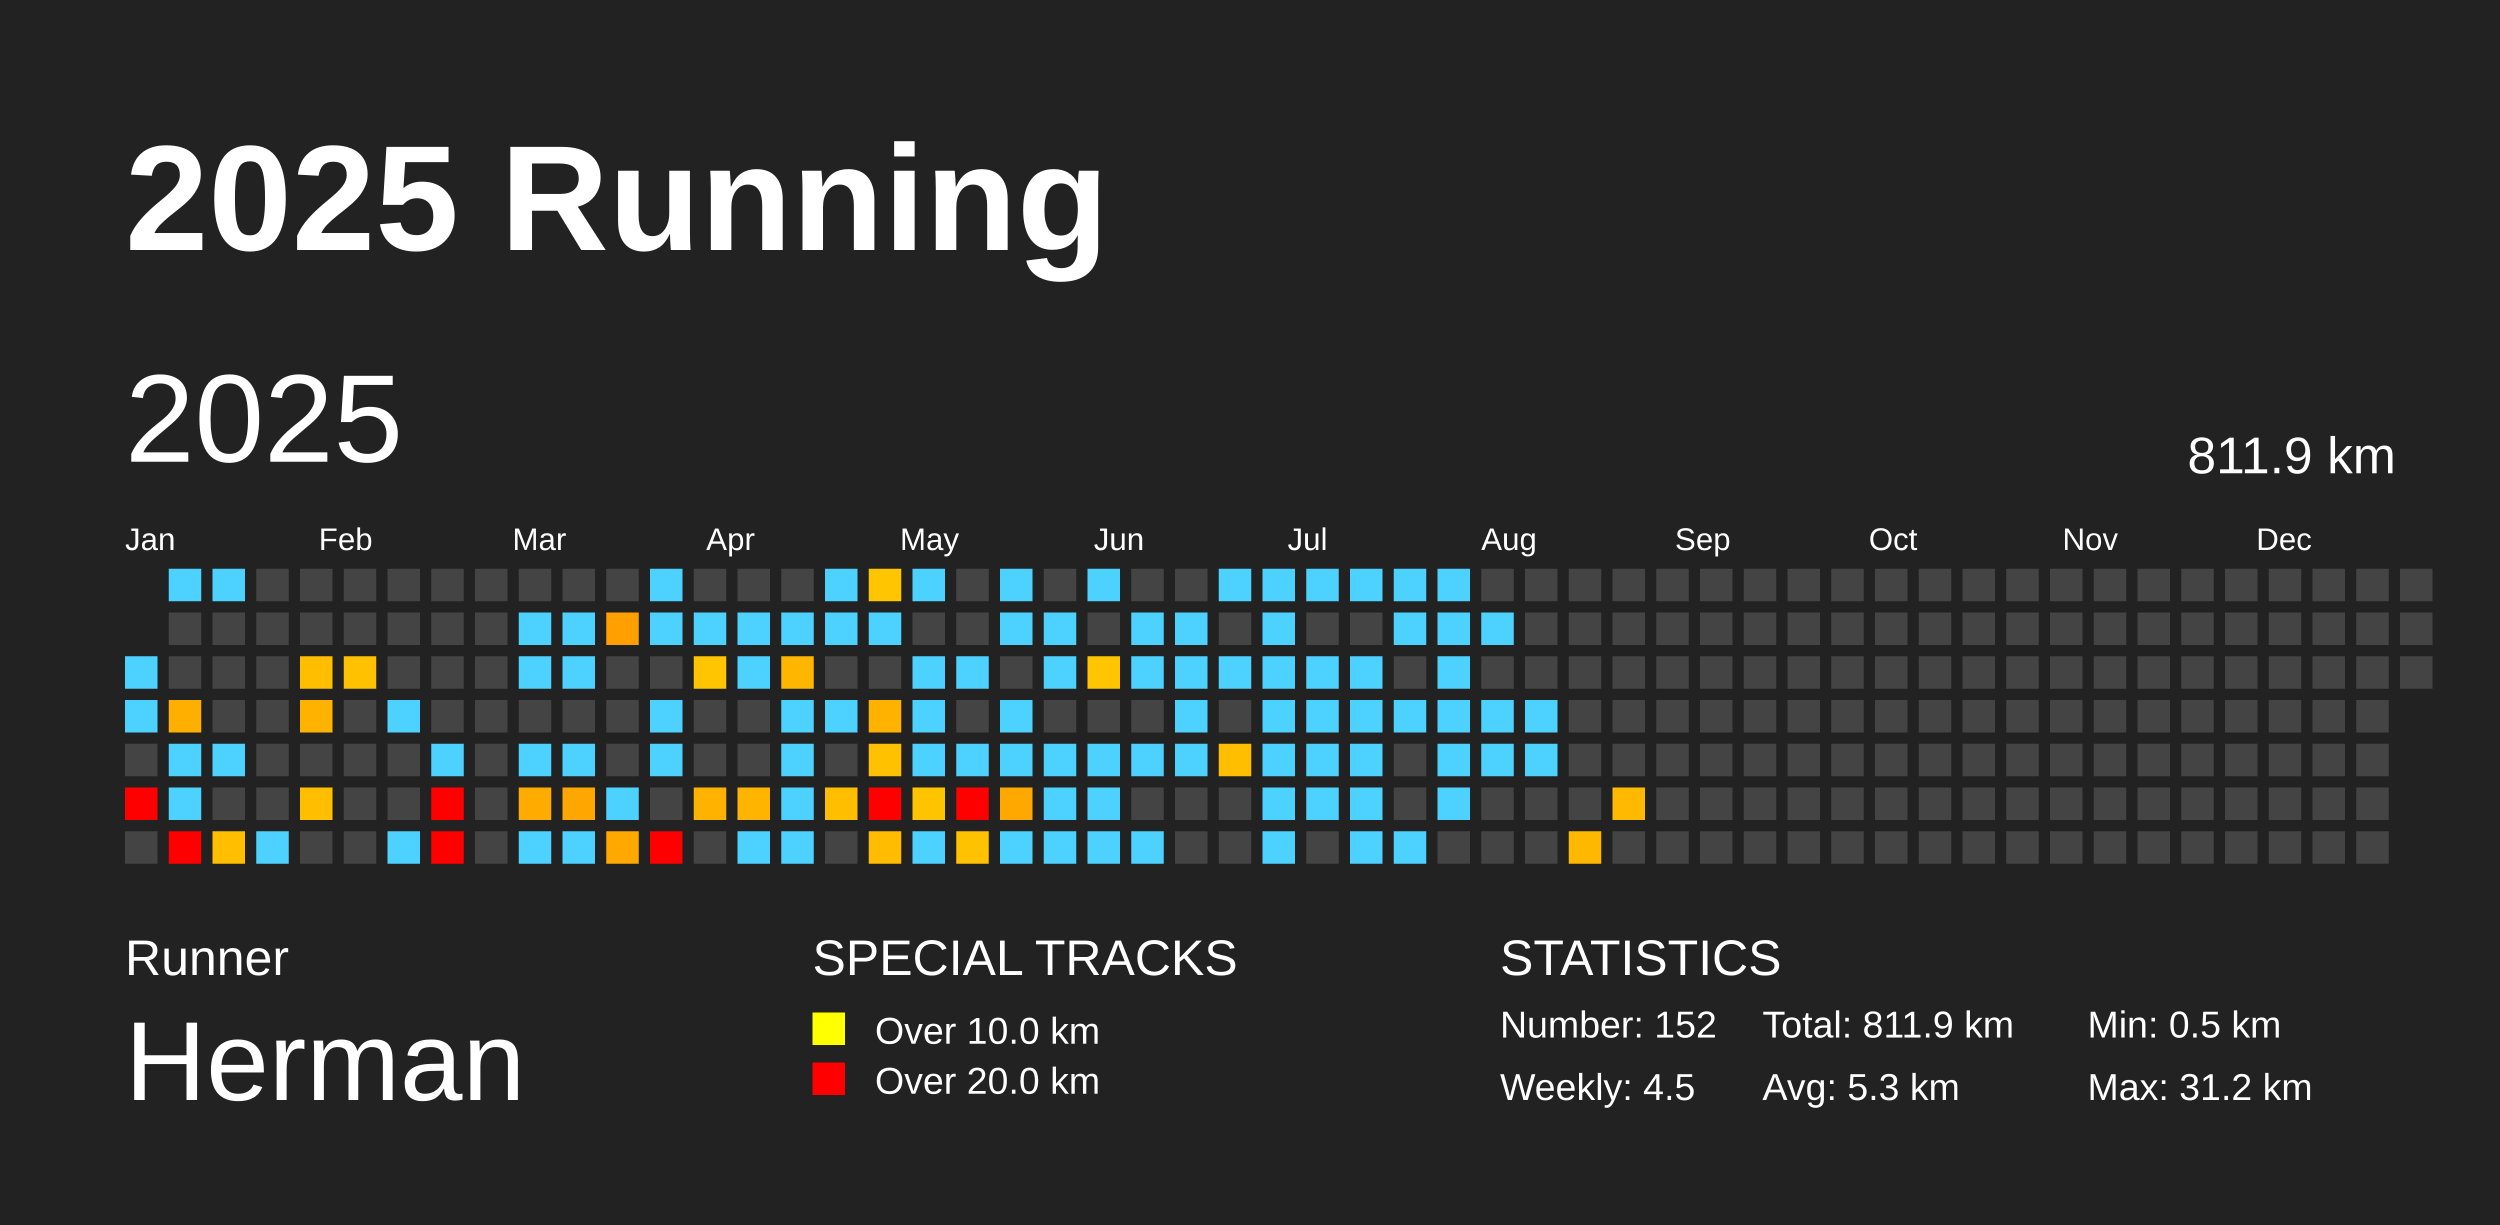
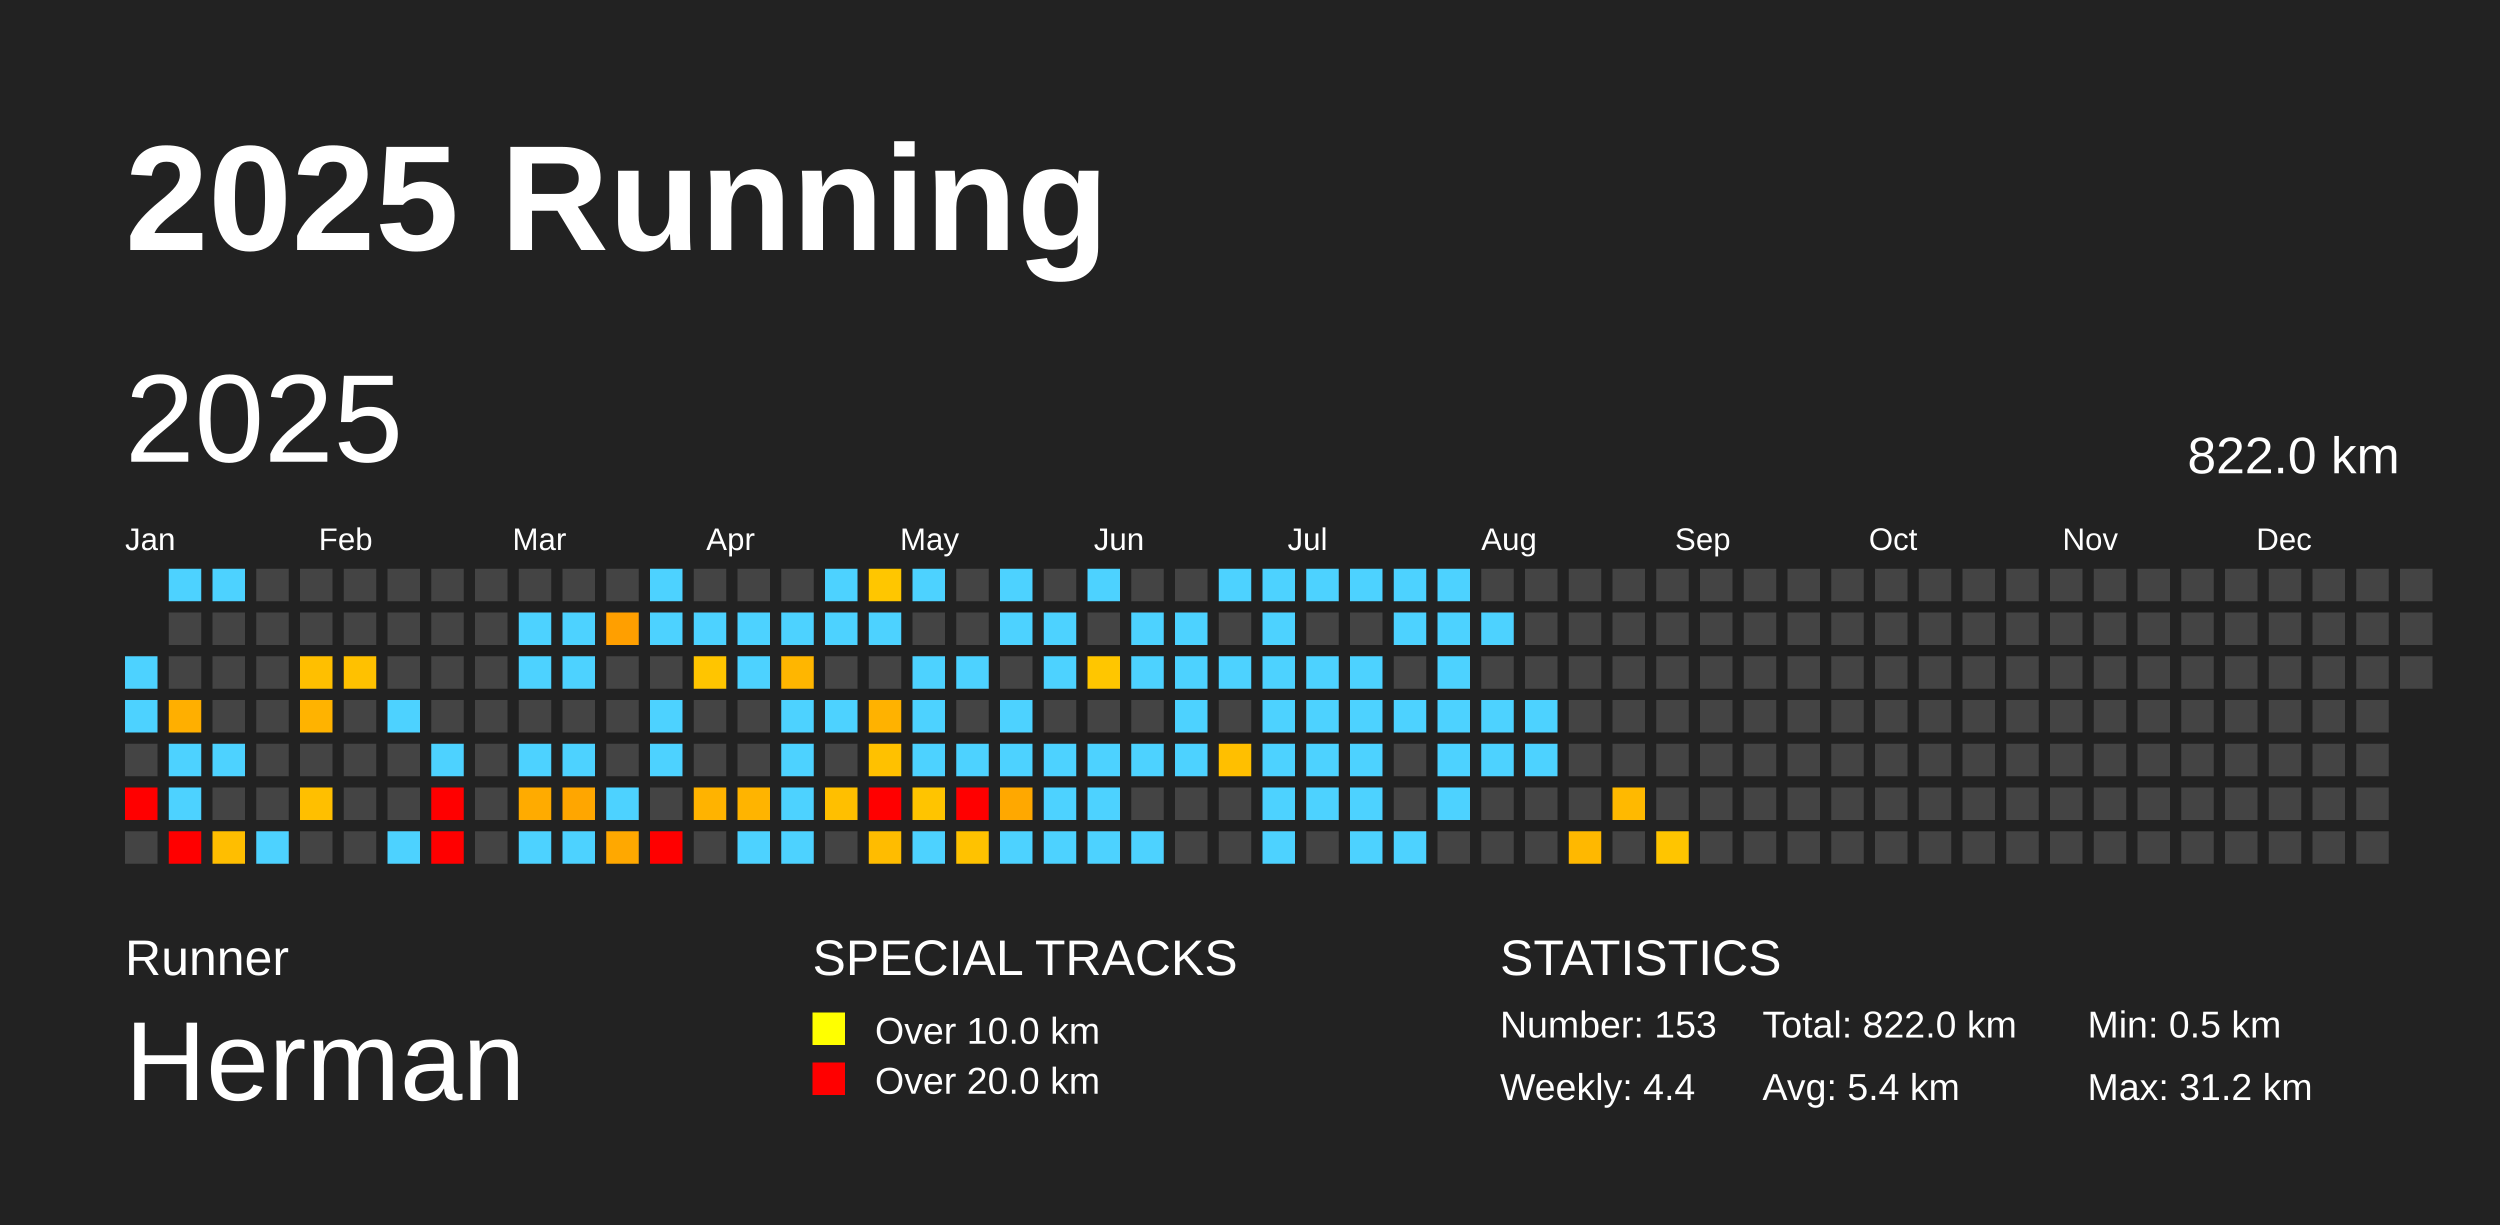
<svg xmlns="http://www.w3.org/2000/svg" baseProfile="full" height="98mm" version="1.1" viewBox="0,0,200,98" width="200mm">
  <defs />
  <rect fill="#222222" height="98" width="200" x="0" y="0" />
  <text fill="#FFFFFF" style="font-size:12px; font-family:Arial; font-weight:bold;" x="10" y="20">2025 Running</text>
  <text fill="#FFFFFF" style="font-size:4px; font-family:Arial" x="10" y="78">Runner</text>
  <text fill="#FFFFFF" style="font-size:9px; font-family:Arial" x="10" y="88">Herman</text>
  <text fill="#FFFFFF" style="font-size:4px; font-family:Arial" x="65" y="78">SPECIAL TRACKS</text>
  <rect fill="yellow" height="2.6" width="2.6" x="65" y="81" />
  <text fill="#FFFFFF" style="font-size:3px; font-family:Arial" x="70" y="83.5">Over 10.0 km</text>
  <rect fill="red" height="2.6" width="2.6" x="65" y="85" />
  <text fill="#FFFFFF" style="font-size:3px; font-family:Arial" x="70" y="87.5">Over 20.0 km</text>
  <text fill="#FFFFFF" style="font-size:4px; font-family:Arial" x="120" y="78">STATISTICS</text>
-   <text fill="#FFFFFF" style="font-size:3px; font-family:Arial" x="120" y="83">Number: 152</text>
-   <text fill="#FFFFFF" style="font-size:3px; font-family:Arial" x="120" y="88">Weekly: 4.5</text>
-   <text fill="#FFFFFF" style="font-size:3px; font-family:Arial" x="141" y="83">Total: 811.9 km</text>
-   <text fill="#FFFFFF" style="font-size:3px; font-family:Arial" x="141" y="88">Avg: 5.3 km</text>
+   <text fill="#FFFFFF" style="font-size:3px; font-family:Arial" x="120" y="83">Number: 153</text>
+   <text fill="#FFFFFF" style="font-size:3px; font-family:Arial" x="120" y="88">Weekly: 4.4</text>
+   <text fill="#FFFFFF" style="font-size:3px; font-family:Arial" x="141" y="83">Total: 822.0 km</text>
+   <text fill="#FFFFFF" style="font-size:3px; font-family:Arial" x="141" y="88">Avg: 5.4 km</text>
  <text fill="#FFFFFF" style="font-size:3px; font-family:Arial" x="167" y="83">Min: 0.5 km</text>
  <text fill="#FFFFFF" style="font-size:3px; font-family:Arial" x="167" y="88">Max: 31.2 km</text>
  <text dominant-baseline="hanging" fill="#FFFFFF" style="font-size:10.0px; font-family:Arial;" x="10" y="30">2025</text>
-   <text dominant-baseline="hanging" fill="#FFFFFF" style="font-size:4.125px; font-family:Arial;" x="175" y="35">811.9 km</text>
+   <text dominant-baseline="hanging" fill="#FFFFFF" style="font-size:4.125px; font-family:Arial;" x="175" y="35">822.0 km</text>
  <text fill="#FFFFFF" style="font-size:2.5px; font-family:Arial" x="10.0" y="44">Jan</text>
  <text fill="#FFFFFF" style="font-size:2.5px; font-family:Arial" x="25.5" y="44">Feb</text>
  <text fill="#FFFFFF" style="font-size:2.5px; font-family:Arial" x="41.0" y="44">Mar</text>
  <text fill="#FFFFFF" style="font-size:2.5px; font-family:Arial" x="56.5" y="44">Apr</text>
  <text fill="#FFFFFF" style="font-size:2.5px; font-family:Arial" x="72.0" y="44">May</text>
  <text fill="#FFFFFF" style="font-size:2.5px; font-family:Arial" x="87.5" y="44">Jun</text>
  <text fill="#FFFFFF" style="font-size:2.5px; font-family:Arial" x="103.0" y="44">Jul</text>
  <text fill="#FFFFFF" style="font-size:2.5px; font-family:Arial" x="118.5" y="44">Aug</text>
  <text fill="#FFFFFF" style="font-size:2.5px; font-family:Arial" x="134.0" y="44">Sep</text>
  <text fill="#FFFFFF" style="font-size:2.5px; font-family:Arial" x="149.5" y="44">Oct</text>
  <text fill="#FFFFFF" style="font-size:2.5px; font-family:Arial" x="165.0" y="44">Nov</text>
  <text fill="#FFFFFF" style="font-size:2.5px; font-family:Arial" x="180.5" y="44">Dec</text>
  <rect fill="#4dd2ff" height="2.6" width="2.6" x="10.0" y="52.5" />
  <rect fill="#4dd2ff" height="2.6" width="2.6" x="10.0" y="56.0" />
  <rect fill="#444444" height="2.6" width="2.6" x="10.0" y="59.5" />
  <rect fill="red" height="2.6" width="2.6" x="10.0" y="63.0" />
  <rect fill="#444444" height="2.6" width="2.6" x="10.0" y="66.5" />
  <rect fill="#4dd2ff" height="2.6" width="2.6" x="13.5" y="45.5" />
  <rect fill="#444444" height="2.6" width="2.6" x="13.5" y="49.0" />
  <rect fill="#444444" height="2.6" width="2.6" x="13.5" y="52.5" />
  <rect fill="#ffaf00" height="2.6" width="2.6" x="13.5" y="56.0" />
  <rect fill="#4dd2ff" height="2.6" width="2.6" x="13.5" y="59.5" />
  <rect fill="#4dd2ff" height="2.6" width="2.6" x="13.5" y="63.0" />
  <rect fill="red" height="2.6" width="2.6" x="13.5" y="66.5" />
  <rect fill="#4dd2ff" height="2.6" width="2.6" x="17.0" y="45.5" />
  <rect fill="#444444" height="2.6" width="2.6" x="17.0" y="49.0" />
  <rect fill="#444444" height="2.6" width="2.6" x="17.0" y="52.5" />
  <rect fill="#444444" height="2.6" width="2.6" x="17.0" y="56.0" />
  <rect fill="#4dd2ff" height="2.6" width="2.6" x="17.0" y="59.5" />
  <rect fill="#444444" height="2.6" width="2.6" x="17.0" y="63.0" />
  <rect fill="#ffbe00" height="2.6" width="2.6" x="17.0" y="66.5" />
  <rect fill="#444444" height="2.6" width="2.6" x="20.5" y="45.5" />
  <rect fill="#444444" height="2.6" width="2.6" x="20.5" y="49.0" />
  <rect fill="#444444" height="2.6" width="2.6" x="20.5" y="52.5" />
  <rect fill="#444444" height="2.6" width="2.6" x="20.5" y="56.0" />
  <rect fill="#444444" height="2.6" width="2.6" x="20.5" y="59.5" />
  <rect fill="#444444" height="2.6" width="2.6" x="20.5" y="63.0" />
  <rect fill="#4dd2ff" height="2.6" width="2.6" x="20.5" y="66.5" />
  <rect fill="#444444" height="2.6" width="2.6" x="24.0" y="45.5" />
  <rect fill="#444444" height="2.6" width="2.6" x="24.0" y="49.0" />
  <rect fill="#ffbf00" height="2.6" width="2.6" x="24.0" y="52.5" />
  <rect fill="#ffb300" height="2.6" width="2.6" x="24.0" y="56.0" />
  <rect fill="#444444" height="2.6" width="2.6" x="24.0" y="59.5" />
  <rect fill="#ffbf00" height="2.6" width="2.6" x="24.0" y="63.0" />
  <rect fill="#444444" height="2.6" width="2.6" x="24.0" y="66.5" />
  <rect fill="#444444" height="2.6" width="2.6" x="27.5" y="45.5" />
  <rect fill="#444444" height="2.6" width="2.6" x="27.5" y="49.0" />
  <rect fill="#ffc100" height="2.6" width="2.6" x="27.5" y="52.5" />
  <rect fill="#444444" height="2.6" width="2.6" x="27.5" y="56.0" />
  <rect fill="#444444" height="2.6" width="2.6" x="27.5" y="59.5" />
  <rect fill="#444444" height="2.6" width="2.6" x="27.5" y="63.0" />
  <rect fill="#444444" height="2.6" width="2.6" x="27.5" y="66.5" />
  <rect fill="#444444" height="2.6" width="2.6" x="31.0" y="45.5" />
  <rect fill="#444444" height="2.6" width="2.6" x="31.0" y="49.0" />
  <rect fill="#444444" height="2.6" width="2.6" x="31.0" y="52.5" />
  <rect fill="#4dd2ff" height="2.6" width="2.6" x="31.0" y="56.0" />
  <rect fill="#444444" height="2.6" width="2.6" x="31.0" y="59.5" />
  <rect fill="#444444" height="2.6" width="2.6" x="31.0" y="63.0" />
  <rect fill="#4dd2ff" height="2.6" width="2.6" x="31.0" y="66.5" />
  <rect fill="#444444" height="2.6" width="2.6" x="34.5" y="45.5" />
  <rect fill="#444444" height="2.6" width="2.6" x="34.5" y="49.0" />
  <rect fill="#444444" height="2.6" width="2.6" x="34.5" y="52.5" />
  <rect fill="#444444" height="2.6" width="2.6" x="34.5" y="56.0" />
  <rect fill="#4dd2ff" height="2.6" width="2.6" x="34.5" y="59.5" />
  <rect fill="red" height="2.6" width="2.6" x="34.5" y="63.0" />
  <rect fill="red" height="2.6" width="2.6" x="34.5" y="66.5" />
  <rect fill="#444444" height="2.6" width="2.6" x="38.0" y="45.5" />
  <rect fill="#444444" height="2.6" width="2.6" x="38.0" y="49.0" />
  <rect fill="#444444" height="2.6" width="2.6" x="38.0" y="52.5" />
  <rect fill="#444444" height="2.6" width="2.6" x="38.0" y="56.0" />
  <rect fill="#444444" height="2.6" width="2.6" x="38.0" y="59.5" />
  <rect fill="#444444" height="2.6" width="2.6" x="38.0" y="63.0" />
  <rect fill="#444444" height="2.6" width="2.6" x="38.0" y="66.5" />
  <rect fill="#444444" height="2.6" width="2.6" x="41.5" y="45.5" />
  <rect fill="#4dd2ff" height="2.6" width="2.6" x="41.5" y="49.0" />
  <rect fill="#4dd2ff" height="2.6" width="2.6" x="41.5" y="52.5" />
  <rect fill="#444444" height="2.6" width="2.6" x="41.5" y="56.0" />
  <rect fill="#4dd2ff" height="2.6" width="2.6" x="41.5" y="59.5" />
  <rect fill="#ffab00" height="2.6" width="2.6" x="41.5" y="63.0" />
  <rect fill="#4dd2ff" height="2.6" width="2.6" x="41.5" y="66.5" />
  <rect fill="#444444" height="2.6" width="2.6" x="45.0" y="45.5" />
  <rect fill="#4dd2ff" height="2.6" width="2.6" x="45.0" y="49.0" />
  <rect fill="#4dd2ff" height="2.6" width="2.6" x="45.0" y="52.5" />
  <rect fill="#444444" height="2.6" width="2.6" x="45.0" y="56.0" />
  <rect fill="#4dd2ff" height="2.6" width="2.6" x="45.0" y="59.5" />
  <rect fill="#ffa600" height="2.6" width="2.6" x="45.0" y="63.0" />
  <rect fill="#4dd2ff" height="2.6" width="2.6" x="45.0" y="66.5" />
  <rect fill="#444444" height="2.6" width="2.6" x="48.5" y="45.5" />
  <rect fill="#ff9f00" height="2.6" width="2.6" x="48.5" y="49.0" />
  <rect fill="#444444" height="2.6" width="2.6" x="48.5" y="52.5" />
  <rect fill="#444444" height="2.6" width="2.6" x="48.5" y="56.0" />
  <rect fill="#444444" height="2.6" width="2.6" x="48.5" y="59.5" />
  <rect fill="#4dd2ff" height="2.6" width="2.6" x="48.5" y="63.0" />
  <rect fill="#ffa800" height="2.6" width="2.6" x="48.5" y="66.5" />
  <rect fill="#4dd2ff" height="2.6" width="2.6" x="52.0" y="45.5" />
  <rect fill="#4dd2ff" height="2.6" width="2.6" x="52.0" y="49.0" />
  <rect fill="#444444" height="2.6" width="2.6" x="52.0" y="52.5" />
  <rect fill="#4dd2ff" height="2.6" width="2.6" x="52.0" y="56.0" />
  <rect fill="#4dd2ff" height="2.6" width="2.6" x="52.0" y="59.5" />
  <rect fill="#444444" height="2.6" width="2.6" x="52.0" y="63.0" />
  <rect fill="red" height="2.6" width="2.6" x="52.0" y="66.5" />
  <rect fill="#444444" height="2.6" width="2.6" x="55.5" y="45.5" />
  <rect fill="#4dd2ff" height="2.6" width="2.6" x="55.5" y="49.0" />
  <rect fill="#ffc500" height="2.6" width="2.6" x="55.5" y="52.5" />
  <rect fill="#444444" height="2.6" width="2.6" x="55.5" y="56.0" />
  <rect fill="#444444" height="2.6" width="2.6" x="55.5" y="59.5" />
  <rect fill="#ffb300" height="2.6" width="2.6" x="55.5" y="63.0" />
  <rect fill="#444444" height="2.6" width="2.6" x="55.5" y="66.5" />
  <rect fill="#444444" height="2.6" width="2.6" x="59.0" y="45.5" />
  <rect fill="#4dd2ff" height="2.6" width="2.6" x="59.0" y="49.0" />
  <rect fill="#4dd2ff" height="2.6" width="2.6" x="59.0" y="52.5" />
  <rect fill="#444444" height="2.6" width="2.6" x="59.0" y="56.0" />
  <rect fill="#444444" height="2.6" width="2.6" x="59.0" y="59.5" />
  <rect fill="#ffb400" height="2.6" width="2.6" x="59.0" y="63.0" />
  <rect fill="#4dd2ff" height="2.6" width="2.6" x="59.0" y="66.5" />
  <rect fill="#444444" height="2.6" width="2.6" x="62.5" y="45.5" />
  <rect fill="#4dd2ff" height="2.6" width="2.6" x="62.5" y="49.0" />
  <rect fill="#ffb600" height="2.6" width="2.6" x="62.5" y="52.5" />
  <rect fill="#4dd2ff" height="2.6" width="2.6" x="62.5" y="56.0" />
  <rect fill="#4dd2ff" height="2.6" width="2.6" x="62.5" y="59.5" />
  <rect fill="#4dd2ff" height="2.6" width="2.6" x="62.5" y="63.0" />
  <rect fill="#4dd2ff" height="2.6" width="2.6" x="62.5" y="66.5" />
  <rect fill="#4dd2ff" height="2.6" width="2.6" x="66.0" y="45.5" />
  <rect fill="#4dd2ff" height="2.6" width="2.6" x="66.0" y="49.0" />
  <rect fill="#444444" height="2.6" width="2.6" x="66.0" y="52.5" />
  <rect fill="#4dd2ff" height="2.6" width="2.6" x="66.0" y="56.0" />
  <rect fill="#444444" height="2.6" width="2.6" x="66.0" y="59.5" />
  <rect fill="#ffbf00" height="2.6" width="2.6" x="66.0" y="63.0" />
  <rect fill="#444444" height="2.6" width="2.6" x="66.0" y="66.5" />
  <rect fill="#ffc600" height="2.6" width="2.6" x="69.5" y="45.5" />
  <rect fill="#4dd2ff" height="2.6" width="2.6" x="69.5" y="49.0" />
  <rect fill="#444444" height="2.6" width="2.6" x="69.5" y="52.5" />
  <rect fill="#ffb200" height="2.6" width="2.6" x="69.5" y="56.0" />
  <rect fill="#ffc100" height="2.6" width="2.6" x="69.5" y="59.5" />
  <rect fill="red" height="2.6" width="2.6" x="69.5" y="63.0" />
  <rect fill="#ffbc00" height="2.6" width="2.6" x="69.5" y="66.5" />
  <rect fill="#4dd2ff" height="2.6" width="2.6" x="73.0" y="45.5" />
  <rect fill="#444444" height="2.6" width="2.6" x="73.0" y="49.0" />
  <rect fill="#4dd2ff" height="2.6" width="2.6" x="73.0" y="52.5" />
  <rect fill="#4dd2ff" height="2.6" width="2.6" x="73.0" y="56.0" />
  <rect fill="#4dd2ff" height="2.6" width="2.6" x="73.0" y="59.5" />
  <rect fill="#ffc400" height="2.6" width="2.6" x="73.0" y="63.0" />
  <rect fill="#4dd2ff" height="2.6" width="2.6" x="73.0" y="66.5" />
  <rect fill="#444444" height="2.6" width="2.6" x="76.5" y="45.5" />
  <rect fill="#444444" height="2.6" width="2.6" x="76.5" y="49.0" />
  <rect fill="#4dd2ff" height="2.6" width="2.6" x="76.5" y="52.5" />
  <rect fill="#444444" height="2.6" width="2.6" x="76.5" y="56.0" />
  <rect fill="#4dd2ff" height="2.6" width="2.6" x="76.5" y="59.5" />
  <rect fill="red" height="2.6" width="2.6" x="76.5" y="63.0" />
  <rect fill="#ffc200" height="2.6" width="2.6" x="76.5" y="66.5" />
  <rect fill="#4dd2ff" height="2.6" width="2.6" x="80.0" y="45.5" />
  <rect fill="#4dd2ff" height="2.6" width="2.6" x="80.0" y="49.0" />
  <rect fill="#444444" height="2.6" width="2.6" x="80.0" y="52.5" />
  <rect fill="#4dd2ff" height="2.6" width="2.6" x="80.0" y="56.0" />
  <rect fill="#4dd2ff" height="2.6" width="2.6" x="80.0" y="59.5" />
  <rect fill="#ffa800" height="2.6" width="2.6" x="80.0" y="63.0" />
  <rect fill="#4dd2ff" height="2.6" width="2.6" x="80.0" y="66.5" />
  <rect fill="#444444" height="2.6" width="2.6" x="83.5" y="45.5" />
  <rect fill="#4dd2ff" height="2.6" width="2.6" x="83.5" y="49.0" />
  <rect fill="#4dd2ff" height="2.6" width="2.6" x="83.5" y="52.5" />
  <rect fill="#444444" height="2.6" width="2.6" x="83.5" y="56.0" />
  <rect fill="#4dd2ff" height="2.6" width="2.6" x="83.5" y="59.5" />
  <rect fill="#4dd2ff" height="2.6" width="2.6" x="83.5" y="63.0" />
  <rect fill="#4dd2ff" height="2.6" width="2.6" x="83.5" y="66.5" />
  <rect fill="#4dd2ff" height="2.6" width="2.6" x="87.0" y="45.5" />
  <rect fill="#444444" height="2.6" width="2.6" x="87.0" y="49.0" />
  <rect fill="#ffc600" height="2.6" width="2.6" x="87.0" y="52.5" />
  <rect fill="#444444" height="2.6" width="2.6" x="87.0" y="56.0" />
  <rect fill="#4dd2ff" height="2.6" width="2.6" x="87.0" y="59.5" />
  <rect fill="#4dd2ff" height="2.6" width="2.6" x="87.0" y="63.0" />
  <rect fill="#4dd2ff" height="2.6" width="2.6" x="87.0" y="66.5" />
  <rect fill="#444444" height="2.6" width="2.6" x="90.5" y="45.5" />
  <rect fill="#4dd2ff" height="2.6" width="2.6" x="90.5" y="49.0" />
  <rect fill="#4dd2ff" height="2.6" width="2.6" x="90.5" y="52.5" />
  <rect fill="#444444" height="2.6" width="2.6" x="90.5" y="56.0" />
  <rect fill="#4dd2ff" height="2.6" width="2.6" x="90.5" y="59.5" />
  <rect fill="#444444" height="2.6" width="2.6" x="90.5" y="63.0" />
  <rect fill="#4dd2ff" height="2.6" width="2.6" x="90.5" y="66.5" />
  <rect fill="#444444" height="2.6" width="2.6" x="94.0" y="45.5" />
  <rect fill="#4dd2ff" height="2.6" width="2.6" x="94.0" y="49.0" />
  <rect fill="#4dd2ff" height="2.6" width="2.6" x="94.0" y="52.5" />
  <rect fill="#4dd2ff" height="2.6" width="2.6" x="94.0" y="56.0" />
  <rect fill="#4dd2ff" height="2.6" width="2.6" x="94.0" y="59.5" />
  <rect fill="#444444" height="2.6" width="2.6" x="94.0" y="63.0" />
  <rect fill="#444444" height="2.6" width="2.6" x="94.0" y="66.5" />
  <rect fill="#4dd2ff" height="2.6" width="2.6" x="97.5" y="45.5" />
  <rect fill="#444444" height="2.6" width="2.6" x="97.5" y="49.0" />
  <rect fill="#4dd2ff" height="2.6" width="2.6" x="97.5" y="52.5" />
  <rect fill="#444444" height="2.6" width="2.6" x="97.5" y="56.0" />
  <rect fill="#ffbf00" height="2.6" width="2.6" x="97.5" y="59.5" />
  <rect fill="#444444" height="2.6" width="2.6" x="97.5" y="63.0" />
  <rect fill="#444444" height="2.6" width="2.6" x="97.5" y="66.5" />
  <rect fill="#4dd2ff" height="2.6" width="2.6" x="101.0" y="45.5" />
  <rect fill="#4dd2ff" height="2.6" width="2.6" x="101.0" y="49.0" />
  <rect fill="#4dd2ff" height="2.6" width="2.6" x="101.0" y="52.5" />
  <rect fill="#4dd2ff" height="2.6" width="2.6" x="101.0" y="56.0" />
  <rect fill="#4dd2ff" height="2.6" width="2.6" x="101.0" y="59.5" />
  <rect fill="#4dd2ff" height="2.6" width="2.6" x="101.0" y="63.0" />
  <rect fill="#4dd2ff" height="2.6" width="2.6" x="101.0" y="66.5" />
  <rect fill="#4dd2ff" height="2.6" width="2.6" x="104.5" y="45.5" />
  <rect fill="#444444" height="2.6" width="2.6" x="104.5" y="49.0" />
  <rect fill="#4dd2ff" height="2.6" width="2.6" x="104.5" y="52.5" />
  <rect fill="#4dd2ff" height="2.6" width="2.6" x="104.5" y="56.0" />
  <rect fill="#4dd2ff" height="2.6" width="2.6" x="104.5" y="59.5" />
  <rect fill="#4dd2ff" height="2.6" width="2.6" x="104.5" y="63.0" />
  <rect fill="#444444" height="2.6" width="2.6" x="104.5" y="66.5" />
  <rect fill="#4dd2ff" height="2.6" width="2.6" x="108.0" y="45.5" />
  <rect fill="#444444" height="2.6" width="2.6" x="108.0" y="49.0" />
  <rect fill="#4dd2ff" height="2.6" width="2.6" x="108.0" y="52.5" />
  <rect fill="#4dd2ff" height="2.6" width="2.6" x="108.0" y="56.0" />
  <rect fill="#4dd2ff" height="2.6" width="2.6" x="108.0" y="59.5" />
  <rect fill="#4dd2ff" height="2.6" width="2.6" x="108.0" y="63.0" />
  <rect fill="#4dd2ff" height="2.6" width="2.6" x="108.0" y="66.5" />
  <rect fill="#4dd2ff" height="2.6" width="2.6" x="111.5" y="45.5" />
  <rect fill="#4dd2ff" height="2.6" width="2.6" x="111.5" y="49.0" />
  <rect fill="#444444" height="2.6" width="2.6" x="111.5" y="52.5" />
  <rect fill="#4dd2ff" height="2.6" width="2.6" x="111.5" y="56.0" />
  <rect fill="#444444" height="2.6" width="2.6" x="111.5" y="59.5" />
  <rect fill="#444444" height="2.6" width="2.6" x="111.5" y="63.0" />
  <rect fill="#4dd2ff" height="2.6" width="2.6" x="111.5" y="66.5" />
  <rect fill="#4dd2ff" height="2.6" width="2.6" x="115.0" y="45.5" />
  <rect fill="#4dd2ff" height="2.6" width="2.6" x="115.0" y="49.0" />
  <rect fill="#4dd2ff" height="2.6" width="2.6" x="115.0" y="52.5" />
  <rect fill="#4dd2ff" height="2.6" width="2.6" x="115.0" y="56.0" />
  <rect fill="#4dd2ff" height="2.6" width="2.6" x="115.0" y="59.5" />
  <rect fill="#4dd2ff" height="2.6" width="2.6" x="115.0" y="63.0" />
  <rect fill="#444444" height="2.6" width="2.6" x="115.0" y="66.5" />
  <rect fill="#444444" height="2.6" width="2.6" x="118.5" y="45.5" />
  <rect fill="#4dd2ff" height="2.6" width="2.6" x="118.5" y="49.0" />
  <rect fill="#444444" height="2.6" width="2.6" x="118.5" y="52.5" />
  <rect fill="#4dd2ff" height="2.6" width="2.6" x="118.5" y="56.0" />
  <rect fill="#4dd2ff" height="2.6" width="2.6" x="118.5" y="59.5" />
  <rect fill="#444444" height="2.6" width="2.6" x="118.5" y="63.0" />
  <rect fill="#444444" height="2.6" width="2.6" x="118.5" y="66.5" />
  <rect fill="#444444" height="2.6" width="2.6" x="122.0" y="45.5" />
  <rect fill="#444444" height="2.6" width="2.6" x="122.0" y="49.0" />
  <rect fill="#444444" height="2.6" width="2.6" x="122.0" y="52.5" />
  <rect fill="#4dd2ff" height="2.6" width="2.6" x="122.0" y="56.0" />
  <rect fill="#4dd2ff" height="2.6" width="2.6" x="122.0" y="59.5" />
  <rect fill="#444444" height="2.6" width="2.6" x="122.0" y="63.0" />
  <rect fill="#444444" height="2.6" width="2.6" x="122.0" y="66.5" />
  <rect fill="#444444" height="2.6" width="2.6" x="125.5" y="45.5" />
  <rect fill="#444444" height="2.6" width="2.6" x="125.5" y="49.0" />
  <rect fill="#444444" height="2.6" width="2.6" x="125.5" y="52.5" />
  <rect fill="#444444" height="2.6" width="2.6" x="125.5" y="56.0" />
  <rect fill="#444444" height="2.6" width="2.6" x="125.5" y="59.5" />
  <rect fill="#444444" height="2.6" width="2.6" x="125.5" y="63.0" />
  <rect fill="#ffb800" height="2.6" width="2.6" x="125.5" y="66.5" />
  <rect fill="#444444" height="2.6" width="2.6" x="129.0" y="45.5" />
  <rect fill="#444444" height="2.6" width="2.6" x="129.0" y="49.0" />
  <rect fill="#444444" height="2.6" width="2.6" x="129.0" y="52.5" />
  <rect fill="#444444" height="2.6" width="2.6" x="129.0" y="56.0" />
  <rect fill="#444444" height="2.6" width="2.6" x="129.0" y="59.5" />
  <rect fill="#ffb900" height="2.6" width="2.6" x="129.0" y="63.0" />
  <rect fill="#444444" height="2.6" width="2.6" x="129.0" y="66.5" />
  <rect fill="#444444" height="2.6" width="2.6" x="132.5" y="45.5" />
  <rect fill="#444444" height="2.6" width="2.6" x="132.5" y="49.0" />
  <rect fill="#444444" height="2.6" width="2.6" x="132.5" y="52.5" />
  <rect fill="#444444" height="2.6" width="2.6" x="132.5" y="56.0" />
  <rect fill="#444444" height="2.6" width="2.6" x="132.5" y="59.5" />
  <rect fill="#444444" height="2.6" width="2.6" x="132.5" y="63.0" />
-   <rect fill="#444444" height="2.6" width="2.6" x="132.5" y="66.5" />
+   <rect fill="#ffc500" height="2.6" width="2.6" x="132.5" y="66.5" />
  <rect fill="#444444" height="2.6" width="2.6" x="136.0" y="45.5" />
  <rect fill="#444444" height="2.6" width="2.6" x="136.0" y="49.0" />
  <rect fill="#444444" height="2.6" width="2.6" x="136.0" y="52.5" />
  <rect fill="#444444" height="2.6" width="2.6" x="136.0" y="56.0" />
  <rect fill="#444444" height="2.6" width="2.6" x="136.0" y="59.5" />
  <rect fill="#444444" height="2.6" width="2.6" x="136.0" y="63.0" />
  <rect fill="#444444" height="2.6" width="2.6" x="136.0" y="66.5" />
  <rect fill="#444444" height="2.6" width="2.6" x="139.5" y="45.5" />
  <rect fill="#444444" height="2.6" width="2.6" x="139.5" y="49.0" />
  <rect fill="#444444" height="2.6" width="2.6" x="139.5" y="52.5" />
  <rect fill="#444444" height="2.6" width="2.6" x="139.5" y="56.0" />
  <rect fill="#444444" height="2.6" width="2.6" x="139.5" y="59.5" />
  <rect fill="#444444" height="2.6" width="2.6" x="139.5" y="63.0" />
  <rect fill="#444444" height="2.6" width="2.6" x="139.5" y="66.5" />
  <rect fill="#444444" height="2.6" width="2.6" x="143.0" y="45.5" />
  <rect fill="#444444" height="2.6" width="2.6" x="143.0" y="49.0" />
  <rect fill="#444444" height="2.6" width="2.6" x="143.0" y="52.5" />
  <rect fill="#444444" height="2.6" width="2.6" x="143.0" y="56.0" />
  <rect fill="#444444" height="2.6" width="2.6" x="143.0" y="59.5" />
  <rect fill="#444444" height="2.6" width="2.6" x="143.0" y="63.0" />
  <rect fill="#444444" height="2.6" width="2.6" x="143.0" y="66.5" />
  <rect fill="#444444" height="2.6" width="2.6" x="146.5" y="45.5" />
  <rect fill="#444444" height="2.6" width="2.6" x="146.5" y="49.0" />
  <rect fill="#444444" height="2.6" width="2.6" x="146.5" y="52.5" />
  <rect fill="#444444" height="2.6" width="2.6" x="146.5" y="56.0" />
  <rect fill="#444444" height="2.6" width="2.6" x="146.5" y="59.5" />
  <rect fill="#444444" height="2.6" width="2.6" x="146.5" y="63.0" />
  <rect fill="#444444" height="2.6" width="2.6" x="146.5" y="66.5" />
  <rect fill="#444444" height="2.6" width="2.6" x="150.0" y="45.5" />
  <rect fill="#444444" height="2.6" width="2.6" x="150.0" y="49.0" />
  <rect fill="#444444" height="2.6" width="2.6" x="150.0" y="52.5" />
  <rect fill="#444444" height="2.6" width="2.6" x="150.0" y="56.0" />
  <rect fill="#444444" height="2.6" width="2.6" x="150.0" y="59.5" />
  <rect fill="#444444" height="2.6" width="2.6" x="150.0" y="63.0" />
  <rect fill="#444444" height="2.6" width="2.6" x="150.0" y="66.5" />
  <rect fill="#444444" height="2.6" width="2.6" x="153.5" y="45.5" />
  <rect fill="#444444" height="2.6" width="2.6" x="153.5" y="49.0" />
  <rect fill="#444444" height="2.6" width="2.6" x="153.5" y="52.5" />
  <rect fill="#444444" height="2.6" width="2.6" x="153.5" y="56.0" />
  <rect fill="#444444" height="2.6" width="2.6" x="153.5" y="59.5" />
  <rect fill="#444444" height="2.6" width="2.6" x="153.5" y="63.0" />
  <rect fill="#444444" height="2.6" width="2.6" x="153.5" y="66.5" />
  <rect fill="#444444" height="2.6" width="2.6" x="157.0" y="45.5" />
  <rect fill="#444444" height="2.6" width="2.6" x="157.0" y="49.0" />
  <rect fill="#444444" height="2.6" width="2.6" x="157.0" y="52.5" />
  <rect fill="#444444" height="2.6" width="2.6" x="157.0" y="56.0" />
  <rect fill="#444444" height="2.6" width="2.6" x="157.0" y="59.5" />
  <rect fill="#444444" height="2.6" width="2.6" x="157.0" y="63.0" />
  <rect fill="#444444" height="2.6" width="2.6" x="157.0" y="66.5" />
  <rect fill="#444444" height="2.6" width="2.6" x="160.5" y="45.5" />
  <rect fill="#444444" height="2.6" width="2.6" x="160.5" y="49.0" />
  <rect fill="#444444" height="2.6" width="2.6" x="160.5" y="52.5" />
  <rect fill="#444444" height="2.6" width="2.6" x="160.5" y="56.0" />
  <rect fill="#444444" height="2.6" width="2.6" x="160.5" y="59.5" />
  <rect fill="#444444" height="2.6" width="2.6" x="160.5" y="63.0" />
  <rect fill="#444444" height="2.6" width="2.6" x="160.5" y="66.5" />
  <rect fill="#444444" height="2.6" width="2.6" x="164.0" y="45.5" />
  <rect fill="#444444" height="2.6" width="2.6" x="164.0" y="49.0" />
  <rect fill="#444444" height="2.6" width="2.6" x="164.0" y="52.5" />
  <rect fill="#444444" height="2.6" width="2.6" x="164.0" y="56.0" />
  <rect fill="#444444" height="2.6" width="2.6" x="164.0" y="59.5" />
  <rect fill="#444444" height="2.6" width="2.6" x="164.0" y="63.0" />
  <rect fill="#444444" height="2.6" width="2.6" x="164.0" y="66.5" />
  <rect fill="#444444" height="2.6" width="2.6" x="167.5" y="45.5" />
  <rect fill="#444444" height="2.6" width="2.6" x="167.5" y="49.0" />
  <rect fill="#444444" height="2.6" width="2.6" x="167.5" y="52.5" />
  <rect fill="#444444" height="2.6" width="2.6" x="167.5" y="56.0" />
  <rect fill="#444444" height="2.6" width="2.6" x="167.5" y="59.5" />
  <rect fill="#444444" height="2.6" width="2.6" x="167.5" y="63.0" />
  <rect fill="#444444" height="2.6" width="2.6" x="167.5" y="66.5" />
  <rect fill="#444444" height="2.6" width="2.6" x="171.0" y="45.5" />
  <rect fill="#444444" height="2.6" width="2.6" x="171.0" y="49.0" />
  <rect fill="#444444" height="2.6" width="2.6" x="171.0" y="52.5" />
  <rect fill="#444444" height="2.6" width="2.6" x="171.0" y="56.0" />
  <rect fill="#444444" height="2.6" width="2.6" x="171.0" y="59.5" />
  <rect fill="#444444" height="2.6" width="2.6" x="171.0" y="63.0" />
  <rect fill="#444444" height="2.6" width="2.6" x="171.0" y="66.5" />
  <rect fill="#444444" height="2.6" width="2.6" x="174.5" y="45.5" />
  <rect fill="#444444" height="2.6" width="2.6" x="174.5" y="49.0" />
  <rect fill="#444444" height="2.6" width="2.6" x="174.5" y="52.5" />
  <rect fill="#444444" height="2.6" width="2.6" x="174.5" y="56.0" />
  <rect fill="#444444" height="2.6" width="2.6" x="174.5" y="59.5" />
  <rect fill="#444444" height="2.6" width="2.6" x="174.5" y="63.0" />
  <rect fill="#444444" height="2.6" width="2.6" x="174.5" y="66.5" />
  <rect fill="#444444" height="2.6" width="2.6" x="178.0" y="45.5" />
  <rect fill="#444444" height="2.6" width="2.6" x="178.0" y="49.0" />
  <rect fill="#444444" height="2.6" width="2.6" x="178.0" y="52.5" />
  <rect fill="#444444" height="2.6" width="2.6" x="178.0" y="56.0" />
  <rect fill="#444444" height="2.6" width="2.6" x="178.0" y="59.5" />
  <rect fill="#444444" height="2.6" width="2.6" x="178.0" y="63.0" />
  <rect fill="#444444" height="2.6" width="2.6" x="178.0" y="66.5" />
  <rect fill="#444444" height="2.6" width="2.6" x="181.5" y="45.5" />
  <rect fill="#444444" height="2.6" width="2.6" x="181.5" y="49.0" />
  <rect fill="#444444" height="2.6" width="2.6" x="181.5" y="52.5" />
  <rect fill="#444444" height="2.6" width="2.6" x="181.5" y="56.0" />
  <rect fill="#444444" height="2.6" width="2.6" x="181.5" y="59.5" />
  <rect fill="#444444" height="2.6" width="2.6" x="181.5" y="63.0" />
  <rect fill="#444444" height="2.6" width="2.6" x="181.5" y="66.5" />
  <rect fill="#444444" height="2.6" width="2.6" x="185.0" y="45.5" />
  <rect fill="#444444" height="2.6" width="2.6" x="185.0" y="49.0" />
  <rect fill="#444444" height="2.6" width="2.6" x="185.0" y="52.5" />
  <rect fill="#444444" height="2.6" width="2.6" x="185.0" y="56.0" />
  <rect fill="#444444" height="2.6" width="2.6" x="185.0" y="59.5" />
  <rect fill="#444444" height="2.6" width="2.6" x="185.0" y="63.0" />
  <rect fill="#444444" height="2.6" width="2.6" x="185.0" y="66.5" />
  <rect fill="#444444" height="2.6" width="2.6" x="188.5" y="45.5" />
  <rect fill="#444444" height="2.6" width="2.6" x="188.5" y="49.0" />
  <rect fill="#444444" height="2.6" width="2.6" x="188.5" y="52.5" />
  <rect fill="#444444" height="2.6" width="2.6" x="188.5" y="56.0" />
  <rect fill="#444444" height="2.6" width="2.6" x="188.5" y="59.5" />
  <rect fill="#444444" height="2.6" width="2.6" x="188.5" y="63.0" />
  <rect fill="#444444" height="2.6" width="2.6" x="188.5" y="66.5" />
  <rect fill="#444444" height="2.6" width="2.6" x="192.0" y="45.5" />
  <rect fill="#444444" height="2.6" width="2.6" x="192.0" y="49.0" />
  <rect fill="#444444" height="2.6" width="2.6" x="192.0" y="52.5" />
</svg>
